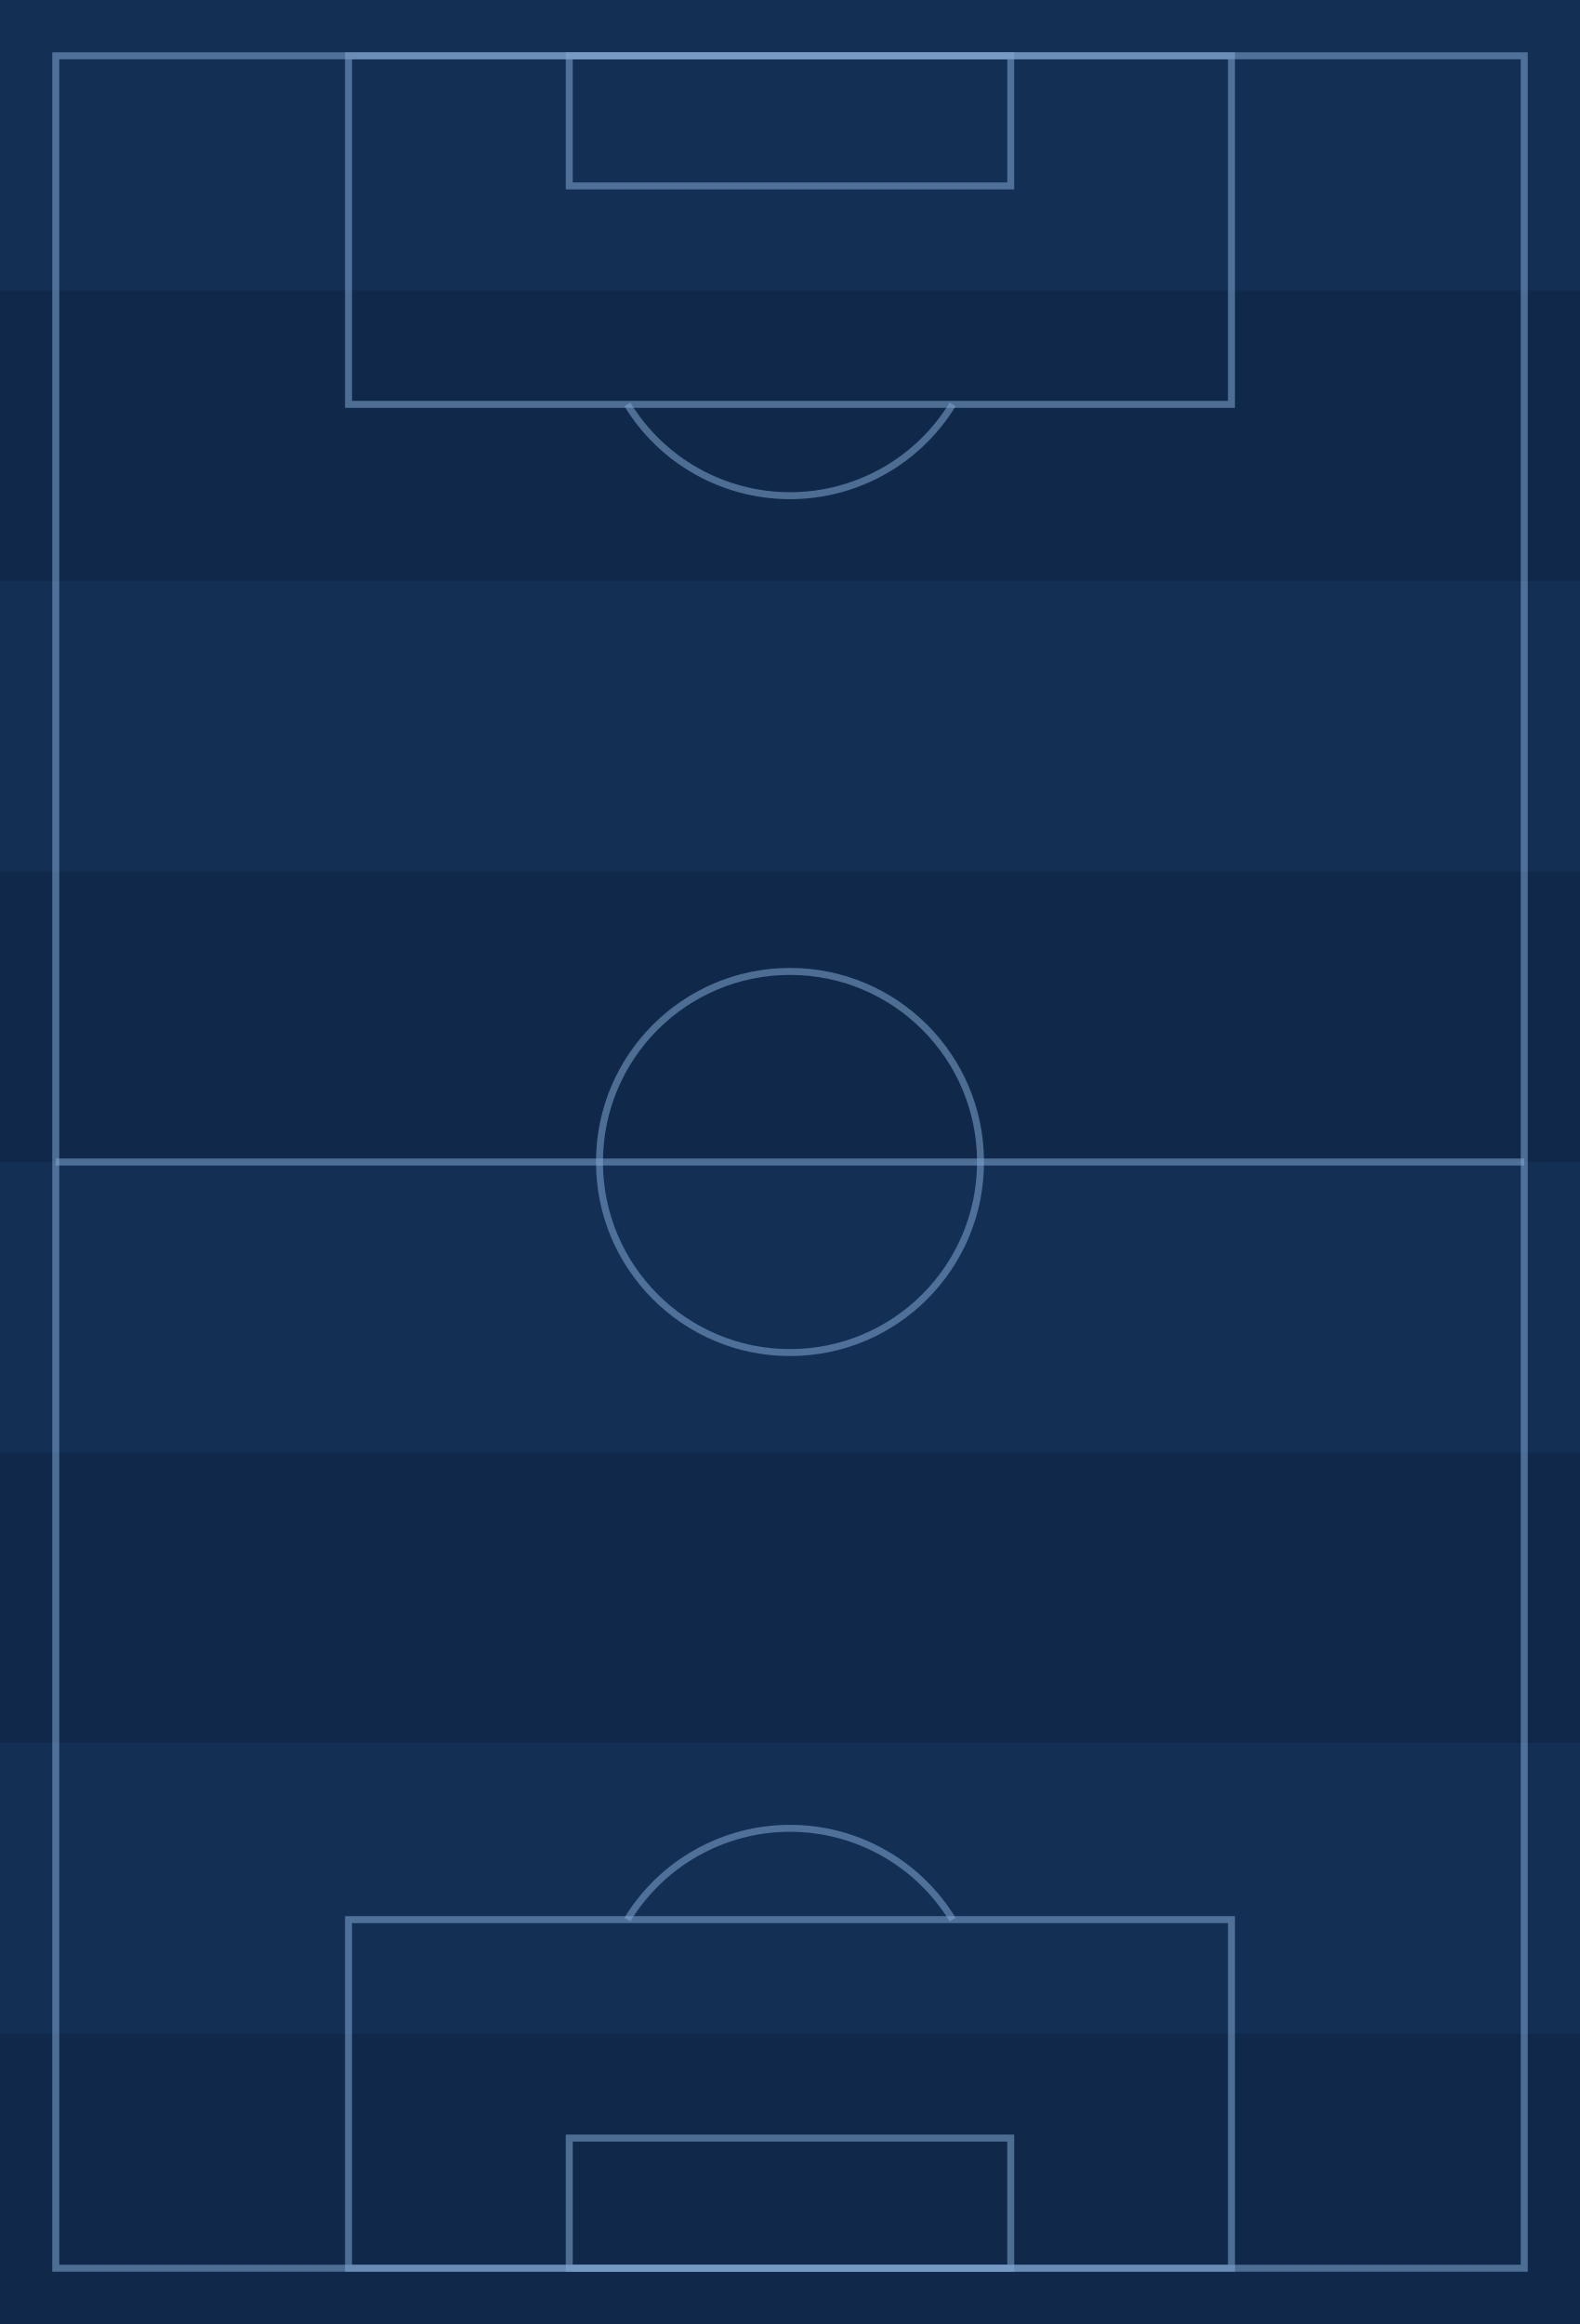
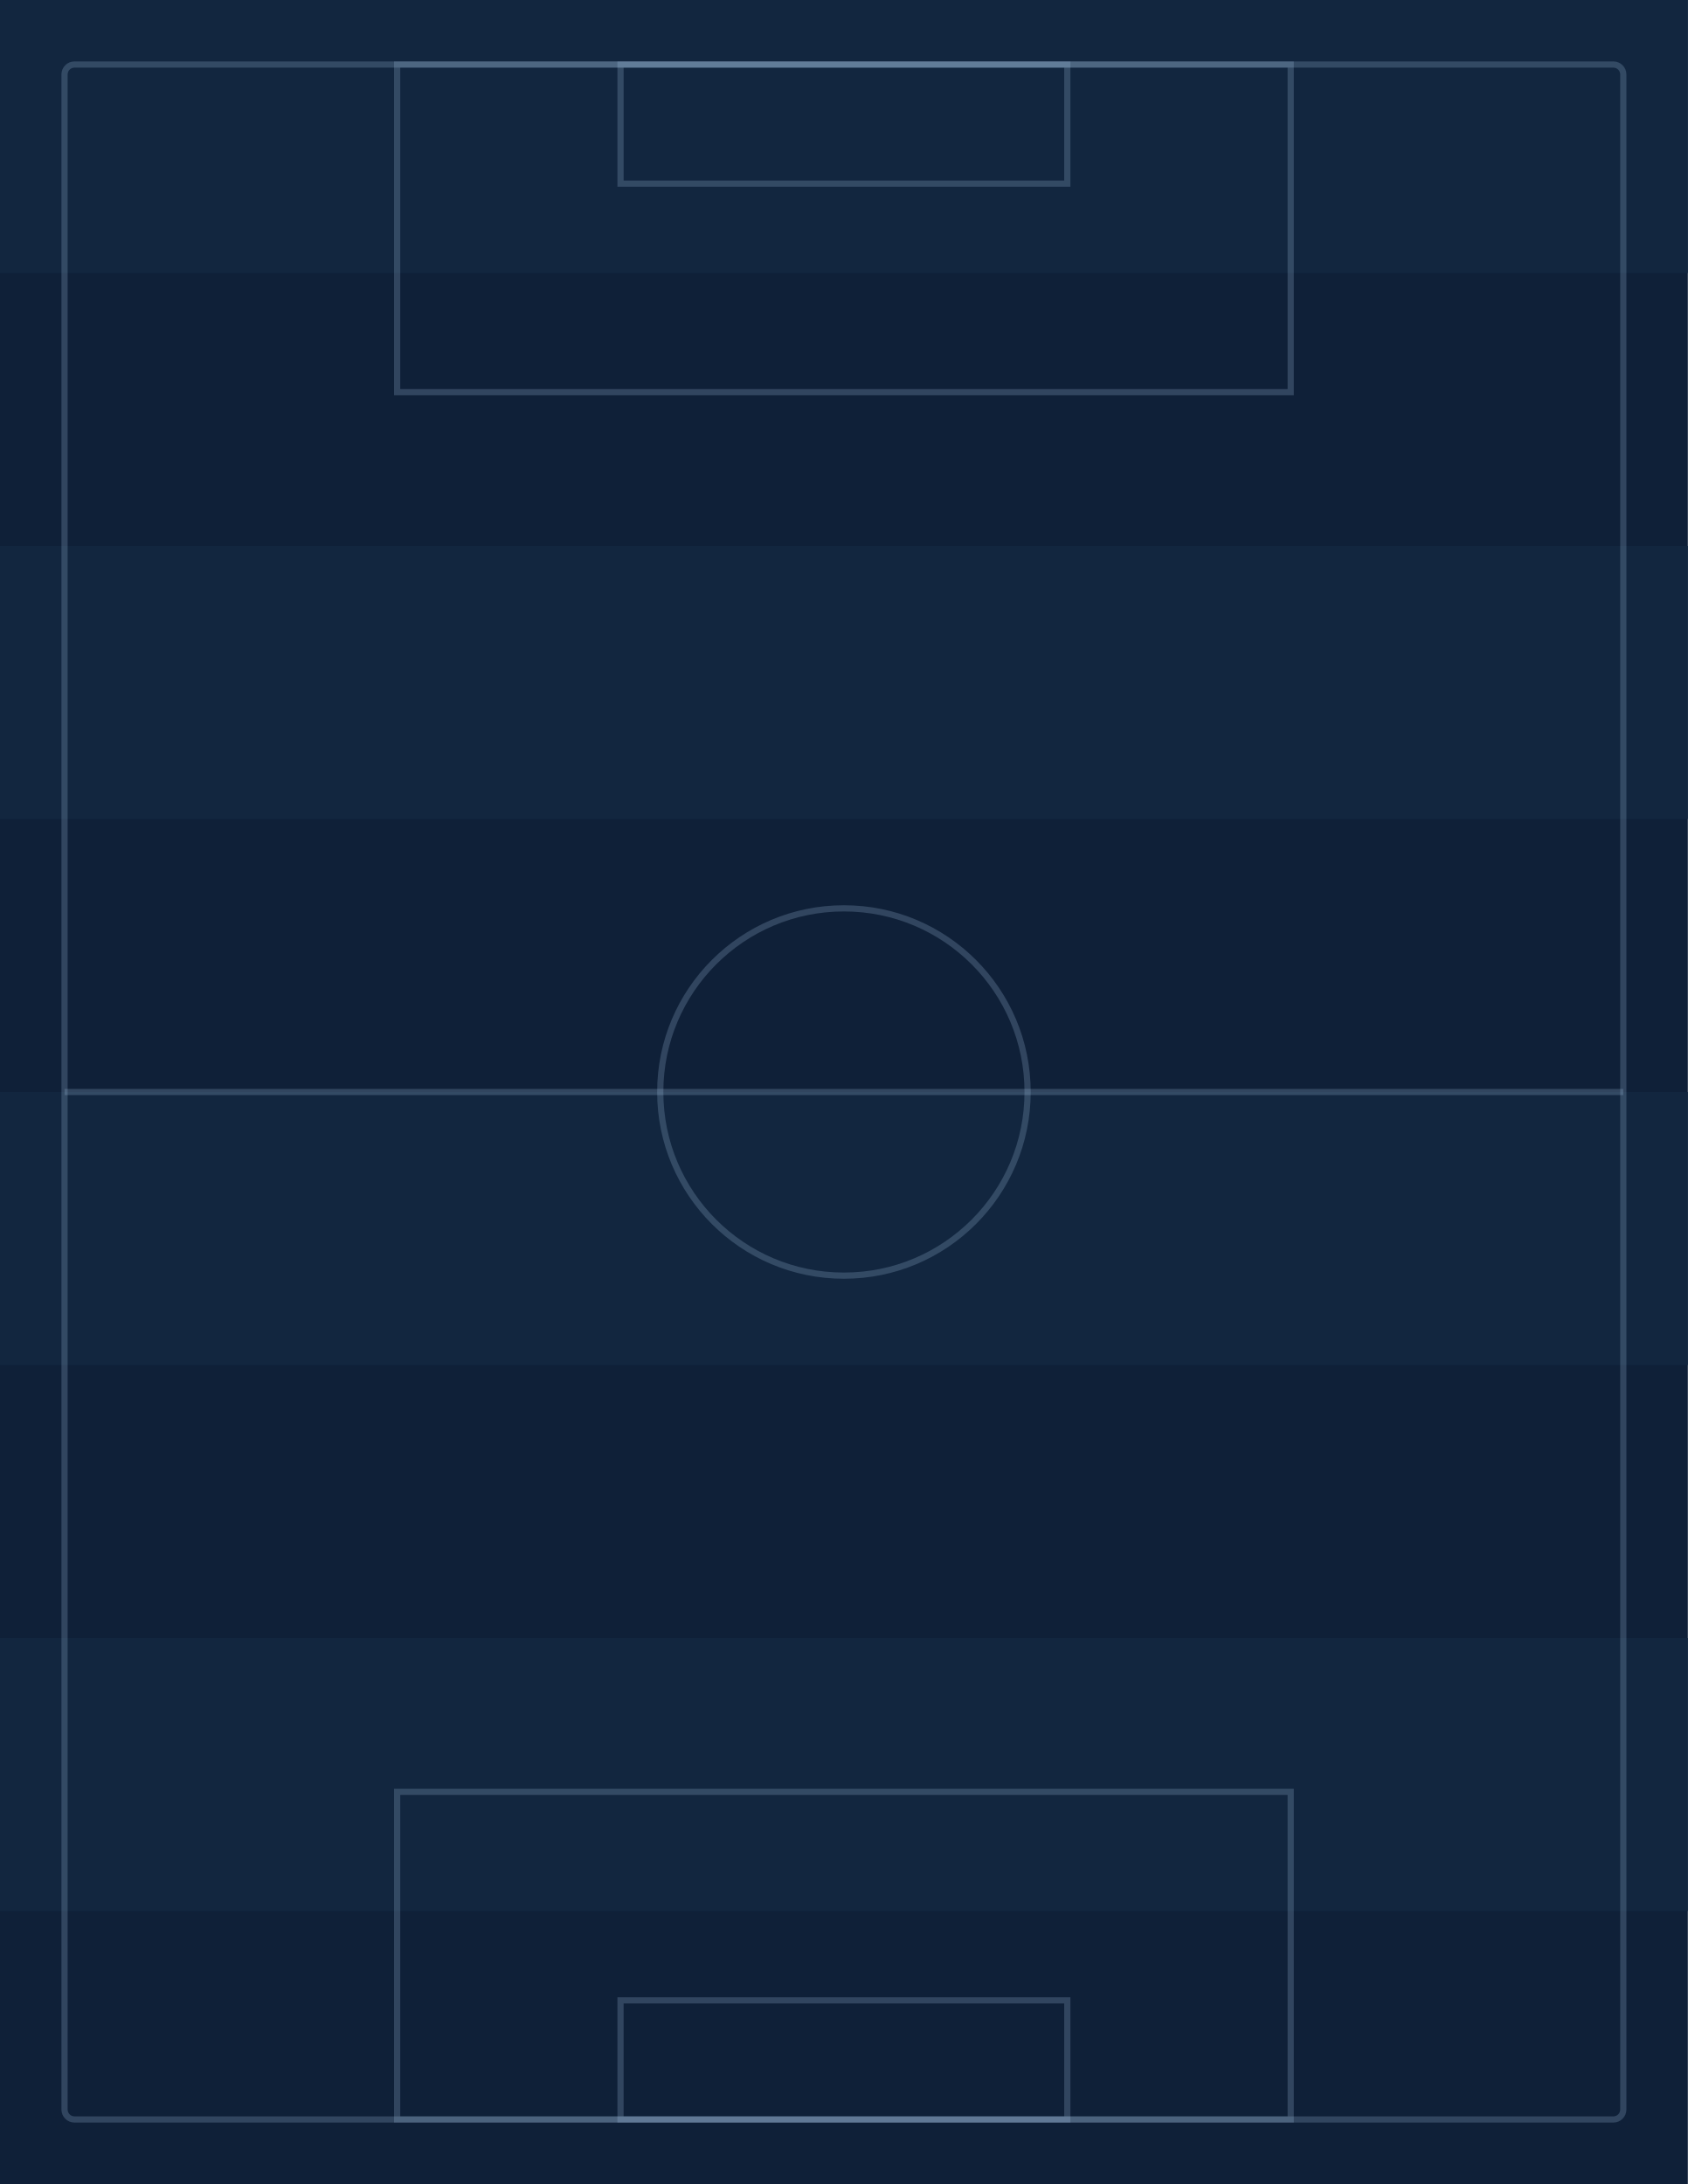
- <svg xmlns="http://www.w3.org/2000/svg" viewBox="0 0 680 1000" preserveAspectRatio="none">
-   <rect width="680" height="1000" fill="#10294a" />
-   <g fill="#132f54">
-     <rect y="0" width="680" height="125" />
-     <rect y="250" width="680" height="125" />
-     <rect y="500" width="680" height="125" />
-     <rect y="750" width="680" height="125" />
+ <svg xmlns="http://www.w3.org/2000/svg" viewBox="0 0 680 880" preserveAspectRatio="none">
+   <rect width="680" height="880" fill="#0f2038" />
+   <g fill="#12263f">
+     <rect y="0" width="680" height="110" />
+     <rect y="220" width="680" height="110" />
+     <rect y="440" width="680" height="110" />
+     <rect y="660" width="680" height="110" />
  </g>
-   <g fill="none" stroke="#7fa6cf" stroke-opacity=".55" stroke-width="3">
-     <rect x="24" y="24" width="632" height="952" />
-     <path d="M24 500h632" />
-     <circle cx="340" cy="500" r="82" />
-     <rect x="150" y="24" width="380" height="150" />
-     <rect x="245" y="24" width="190" height="56" />
-     <rect x="150" y="826" width="380" height="150" />
-     <rect x="245" y="920" width="190" height="56" />
-     <path d="M270 174a82 82 0 0 0 140 0M270 826a82 82 0 0 1 140 0" />
+   <g fill="none" stroke="#a9c8ea" stroke-opacity=".22" stroke-width="2.5">
+     <rect x="26" y="26" width="628" height="828" rx="4" />
+     <path d="M26 440h628" />
+     <circle cx="340" cy="440" r="74" />
+     <rect x="160" y="26" width="360" height="132" />
+     <rect x="250" y="26" width="180" height="48" />
+     <rect x="160" y="722" width="360" height="132" />
+     <rect x="250" y="806" width="180" height="48" />
  </g>
</svg>
